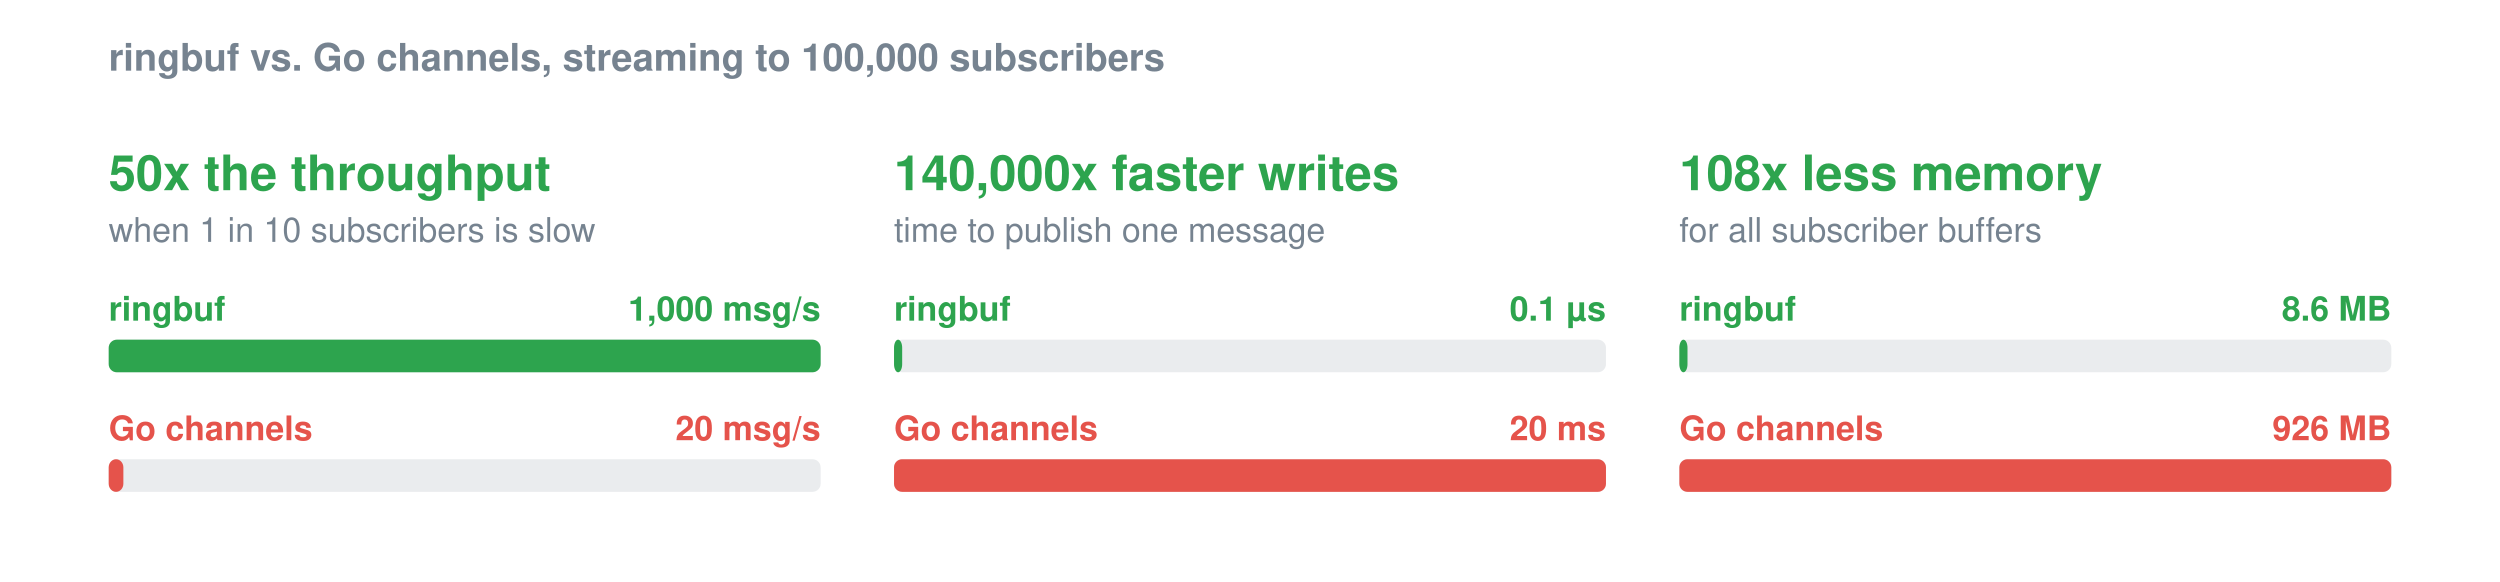
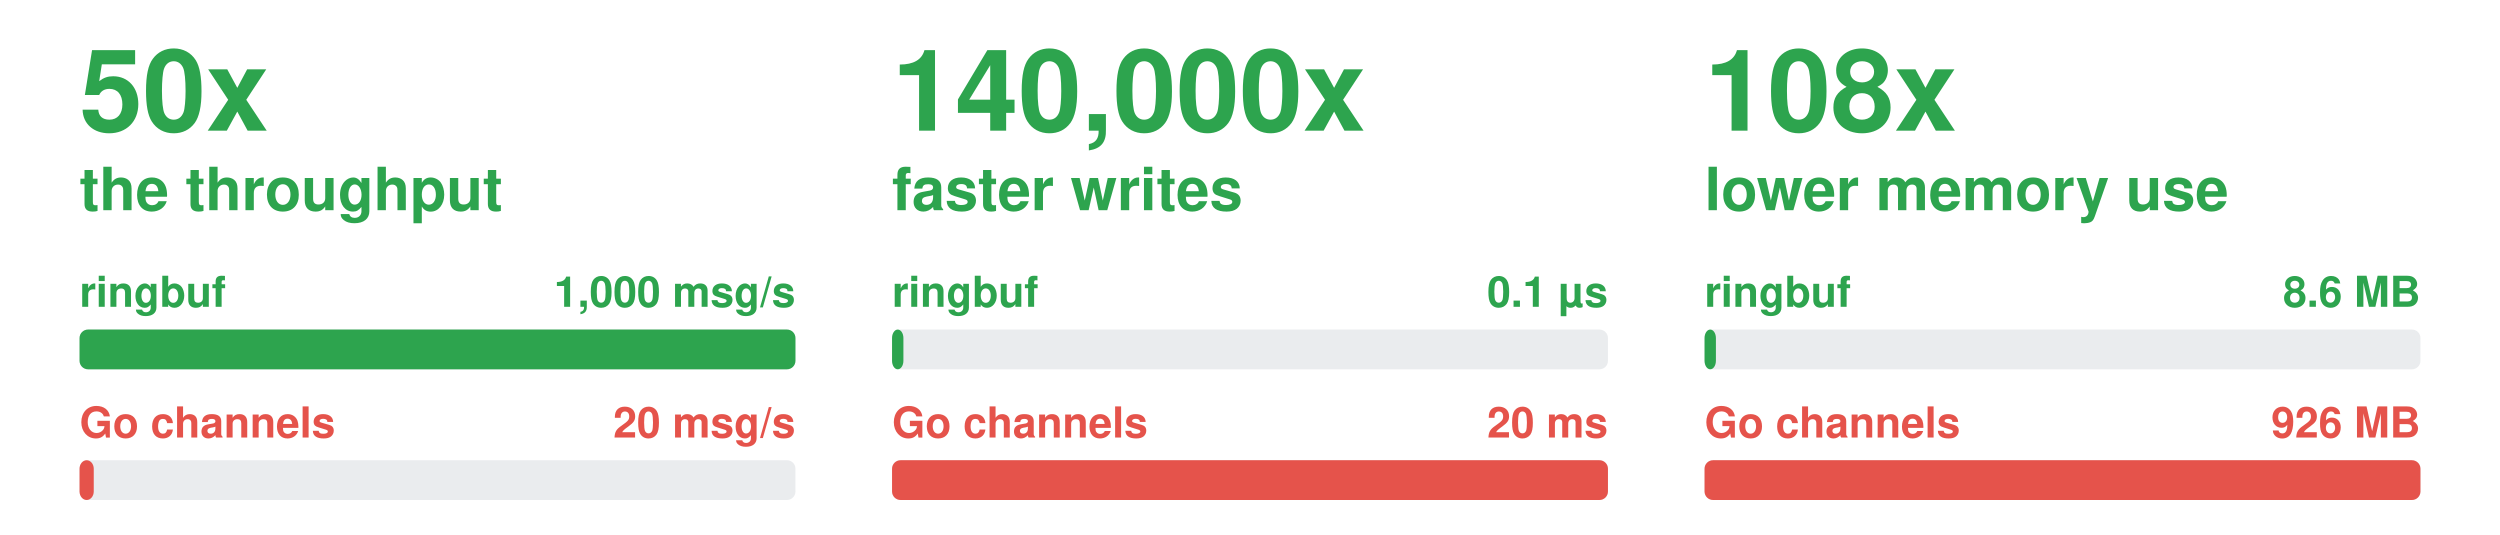
- <svg xmlns="http://www.w3.org/2000/svg" viewBox="0 0 920 214" width="920" height="214" font-family="-apple-system,BlinkMacSystemFont,Segoe UI,Helvetica,Arial,sans-serif" role="img" aria-label="Fan-out to 100,000 subscribers. With 1 in 10 subscribers slow, ringbuf delivers 1,000 messages per second and Go channels 20. Publishing one message takes Go channels 20 ms and ringbuf 0.1 microseconds. Buffers take 926 MB with Go channels and 8.6 MB with ringbuf.">
-   <text x="40.0" y="26.0" font-size="14" font-weight="600" fill="#768390">ringbuf vs. Go channels, streaming to 100,000 subscribers</text>
-   <text x="40.0" y="70.0" font-size="18" font-weight="700" fill="#2da44e">50x the throughput</text>
-   <text x="40.0" y="89.0" font-size="12.5" fill="#768390">when 1 in 10 subscribers is slow</text>
-   <text x="40.0" y="118.0" font-size="12.5" font-weight="600" fill="#2da44e">ringbuf</text>
-   <text x="302.0" y="118.0" font-size="12.5" text-anchor="end" font-weight="600" fill="#2da44e">1,000 msg/s</text>
-   <rect x="40" y="125" width="262" height="12" rx="3" fill="#768390" fill-opacity="0.15" />
-   <rect x="40" y="125" width="262.0" height="12" rx="3" fill="#2da44e" />
-   <text x="40.0" y="162.0" font-size="12.5" font-weight="600" fill="#e5534b">Go channels</text>
-   <text x="302.0" y="162.0" font-size="12.5" text-anchor="end" font-weight="600" fill="#e5534b">20 msg/s</text>
-   <rect x="40" y="169" width="262" height="12" rx="3" fill="#768390" fill-opacity="0.15" />
-   <rect x="40" y="169" width="5.4" height="12" rx="3" fill="#e5534b" />
-   <text x="329.0" y="70.0" font-size="18" font-weight="700" fill="#2da44e">140,000x faster writes</text>
-   <text x="329.0" y="89.0" font-size="12.5" fill="#768390">time to publish one message</text>
-   <text x="329.0" y="118.0" font-size="12.5" font-weight="600" fill="#2da44e">ringbuf</text>
-   <text x="591.0" y="118.0" font-size="12.5" text-anchor="end" font-weight="600" fill="#2da44e">0.1 µs</text>
-   <rect x="329" y="125" width="262" height="12" rx="3" fill="#768390" fill-opacity="0.15" />
-   <rect x="329" y="125" width="3.0" height="12" rx="3" fill="#2da44e" />
-   <text x="329.0" y="162.0" font-size="12.5" font-weight="600" fill="#e5534b">Go channels</text>
-   <text x="591.0" y="162.0" font-size="12.5" text-anchor="end" font-weight="600" fill="#e5534b">20 ms</text>
-   <rect x="329" y="169" width="262" height="12" rx="3" fill="#768390" fill-opacity="0.15" />
-   <rect x="329" y="169" width="262.0" height="12" rx="3" fill="#e5534b" />
-   <text x="618.0" y="70.0" font-size="18" font-weight="700" fill="#2da44e">108x less memory</text>
-   <text x="618.0" y="89.0" font-size="12.5" fill="#768390">for all subscriber buffers</text>
-   <text x="618.0" y="118.0" font-size="12.5" font-weight="600" fill="#2da44e">ringbuf</text>
-   <text x="880.0" y="118.0" font-size="12.5" text-anchor="end" font-weight="600" fill="#2da44e">8.6 MB</text>
-   <rect x="618" y="125" width="262" height="12" rx="3" fill="#768390" fill-opacity="0.15" />
-   <rect x="618" y="125" width="3.0" height="12" rx="3" fill="#2da44e" />
-   <text x="618.0" y="162.0" font-size="12.5" font-weight="600" fill="#e5534b">Go channels</text>
-   <text x="880.0" y="162.0" font-size="12.5" text-anchor="end" font-weight="600" fill="#e5534b">926 MB</text>
-   <rect x="618" y="169" width="262" height="12" rx="3" fill="#768390" fill-opacity="0.15" />
-   <rect x="618" y="169" width="262.0" height="12" rx="3" fill="#e5534b" />
+ <svg xmlns="http://www.w3.org/2000/svg" viewBox="0 0 880 188" width="880" height="188" font-family="-apple-system,BlinkMacSystemFont,Segoe UI,Helvetica,Arial,sans-serif" role="img" aria-label="ringbuf against Go channels at 100,000 subscribers: 50 times the throughput, 140,000 times faster writes, 108 times lower memory use.">
+   <text x="28" y="46" font-size="40" font-weight="700" fill="#2da44e">50x</text>
+   <text x="28" y="74" font-size="21" font-weight="600" fill="#2da44e">the throughput</text>
+   <text x="28" y="108" font-size="15" font-weight="600" fill="#2da44e">ringbuf</text>
+   <text x="280" y="108" font-size="15" text-anchor="end" font-weight="600" fill="#2da44e">1,000 msg/s</text>
+   <rect x="28" y="116" width="252" height="14" rx="3" fill="#768390" fill-opacity="0.15" />
+   <rect x="28" y="116" width="252" height="14" rx="3" fill="#2da44e" />
+   <text x="28" y="154" font-size="15" font-weight="600" fill="#e5534b">Go channels</text>
+   <text x="280" y="154" font-size="15" text-anchor="end" font-weight="600" fill="#e5534b">20 msg/s</text>
+   <rect x="28" y="162" width="252" height="14" rx="3" fill="#768390" fill-opacity="0.15" />
+   <rect x="28" y="162" width="5" height="14" rx="3" fill="#e5534b" />
+   <text x="314" y="46" font-size="40" font-weight="700" fill="#2da44e">140,000x</text>
+   <text x="314" y="74" font-size="21" font-weight="600" fill="#2da44e">faster writes</text>
+   <text x="314" y="108" font-size="15" font-weight="600" fill="#2da44e">ringbuf</text>
+   <text x="566" y="108" font-size="15" text-anchor="end" font-weight="600" fill="#2da44e">0.1 µs</text>
+   <rect x="314" y="116" width="252" height="14" rx="3" fill="#768390" fill-opacity="0.15" />
+   <rect x="314" y="116" width="4" height="14" rx="3" fill="#2da44e" />
+   <text x="314" y="154" font-size="15" font-weight="600" fill="#e5534b">Go channels</text>
+   <text x="566" y="154" font-size="15" text-anchor="end" font-weight="600" fill="#e5534b">20 ms</text>
+   <rect x="314" y="162" width="252" height="14" rx="3" fill="#768390" fill-opacity="0.15" />
+   <rect x="314" y="162" width="252" height="14" rx="3" fill="#e5534b" />
+   <text x="600" y="46" font-size="40" font-weight="700" fill="#2da44e">108x</text>
+   <text x="600" y="74" font-size="21" font-weight="600" fill="#2da44e">lower memory use</text>
+   <text x="600" y="108" font-size="15" font-weight="600" fill="#2da44e">ringbuf</text>
+   <text x="852" y="108" font-size="15" text-anchor="end" font-weight="600" fill="#2da44e">8.6 MB</text>
+   <rect x="600" y="116" width="252" height="14" rx="3" fill="#768390" fill-opacity="0.15" />
+   <rect x="600" y="116" width="4" height="14" rx="3" fill="#2da44e" />
+   <text x="600" y="154" font-size="15" font-weight="600" fill="#e5534b">Go channels</text>
+   <text x="852" y="154" font-size="15" text-anchor="end" font-weight="600" fill="#e5534b">926 MB</text>
+   <rect x="600" y="162" width="252" height="14" rx="3" fill="#768390" fill-opacity="0.15" />
+   <rect x="600" y="162" width="252" height="14" rx="3" fill="#e5534b" />
</svg>
